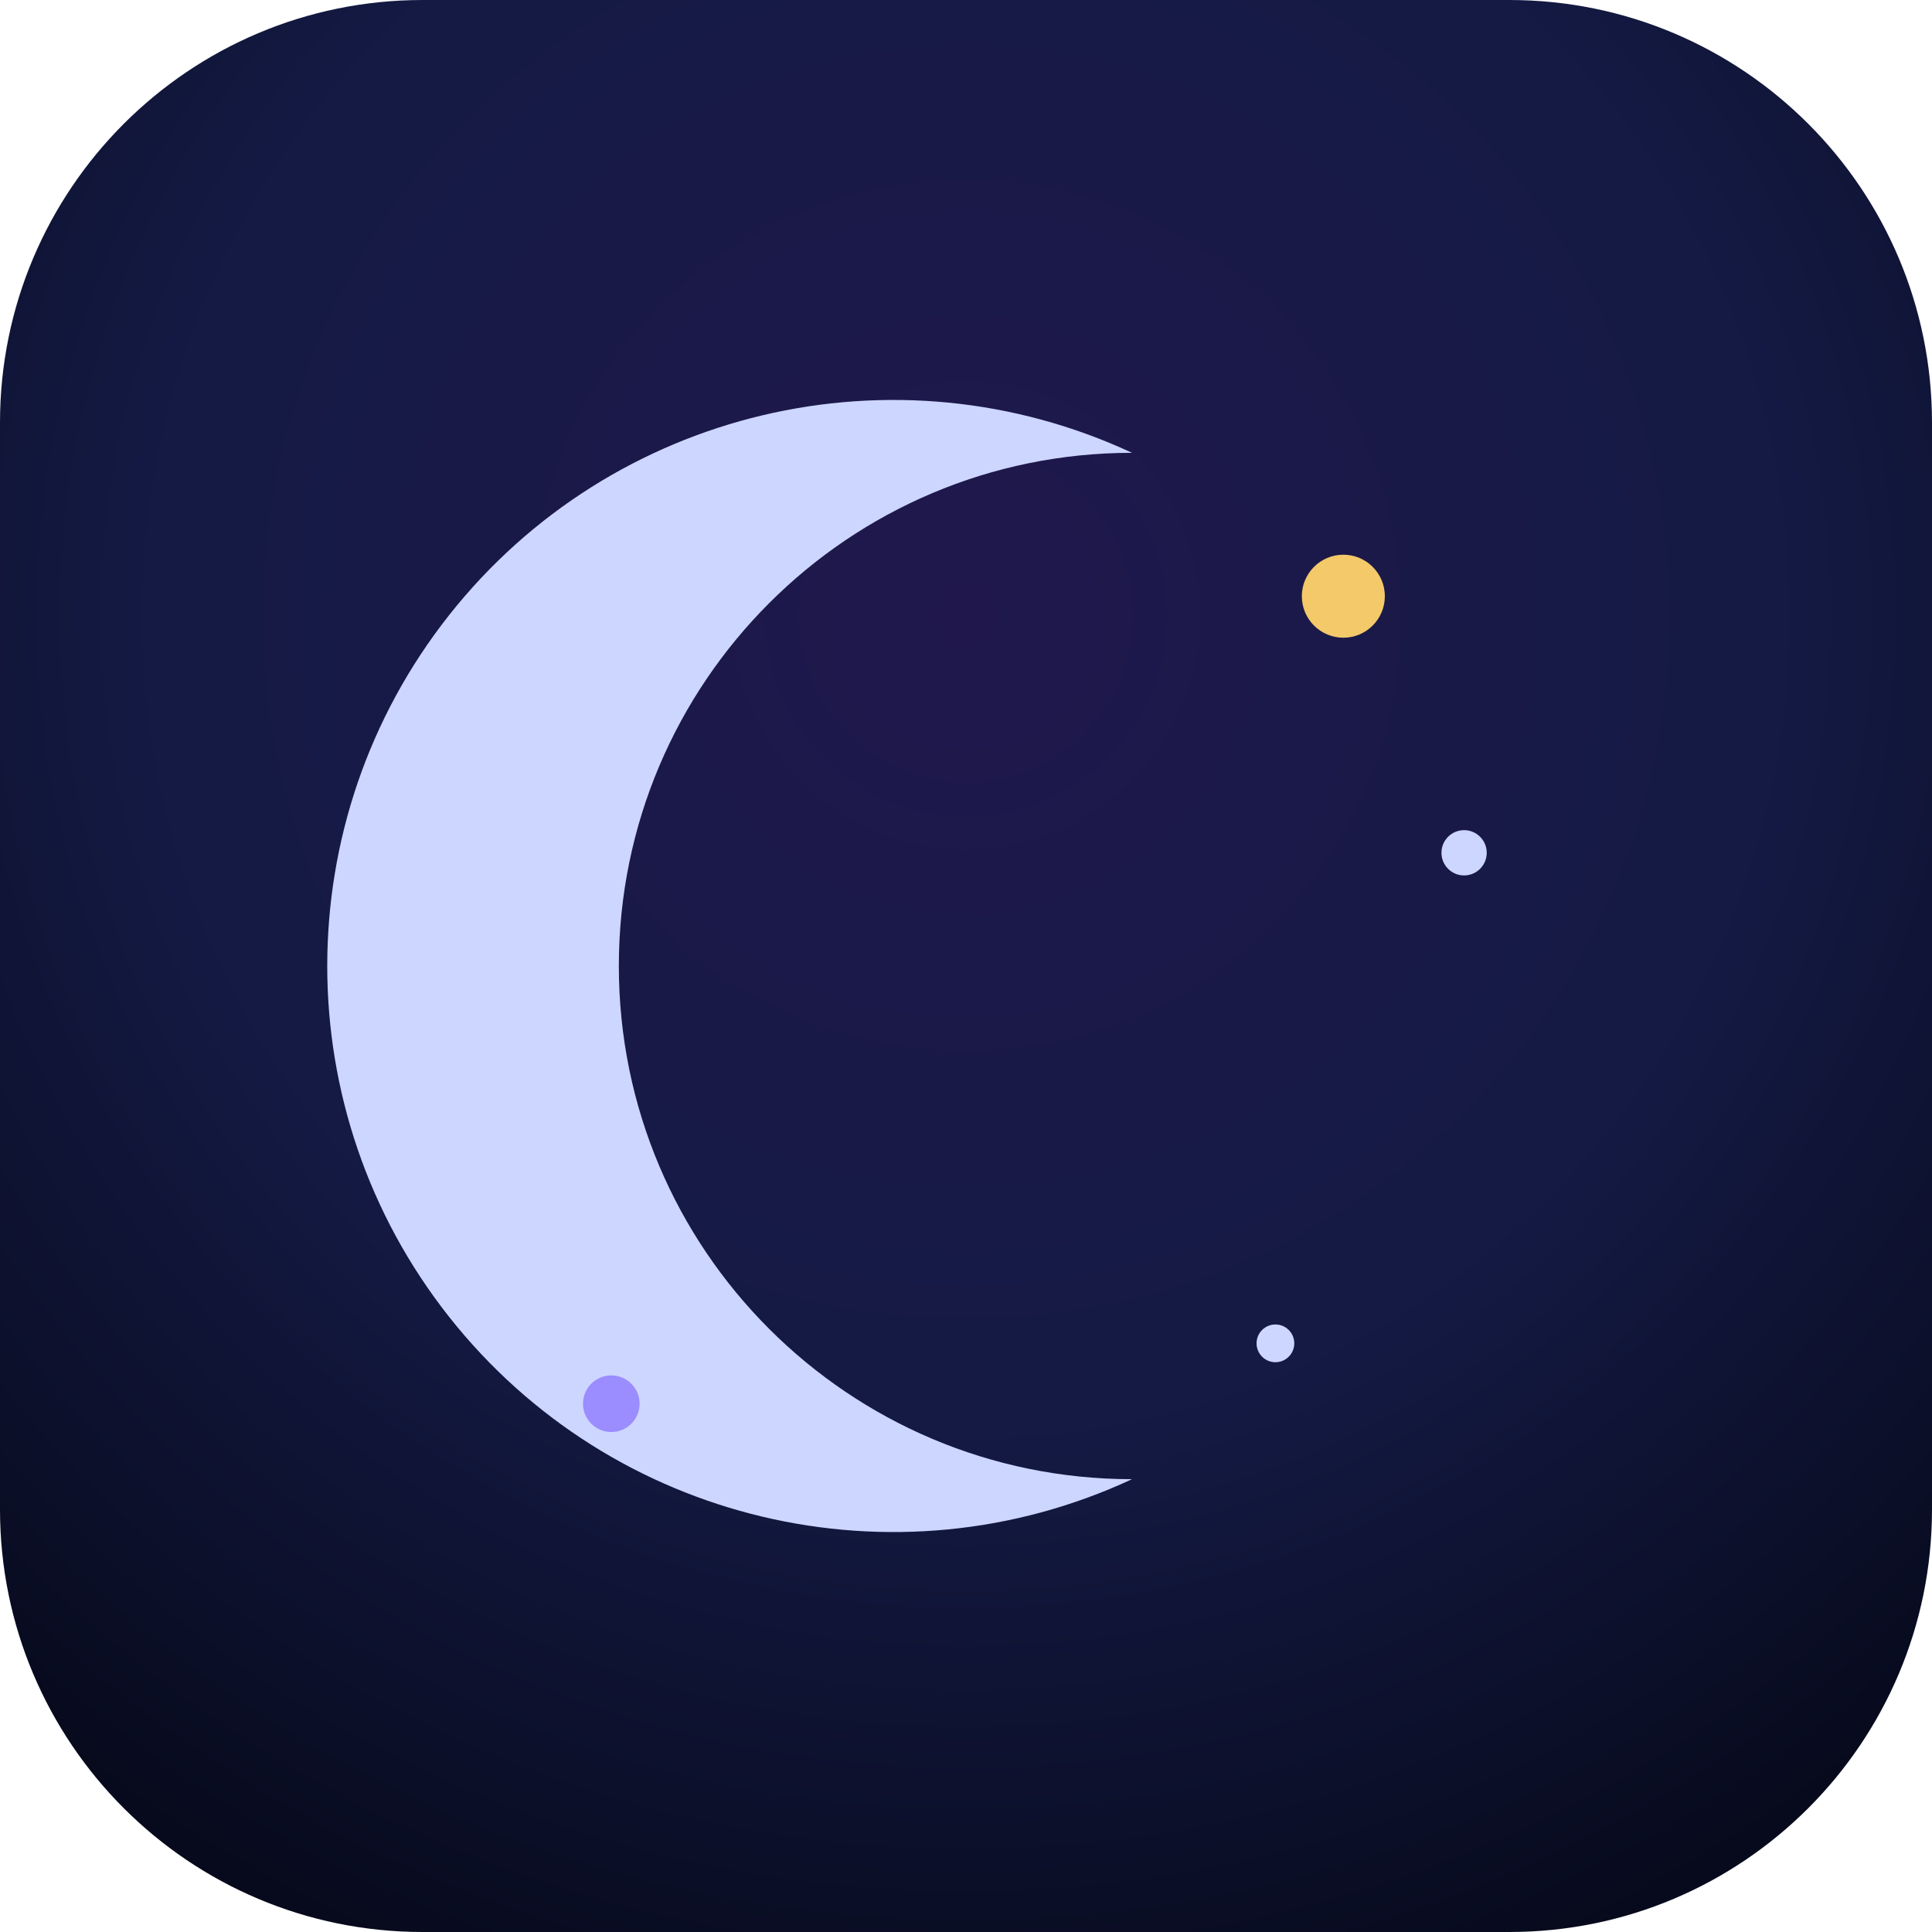
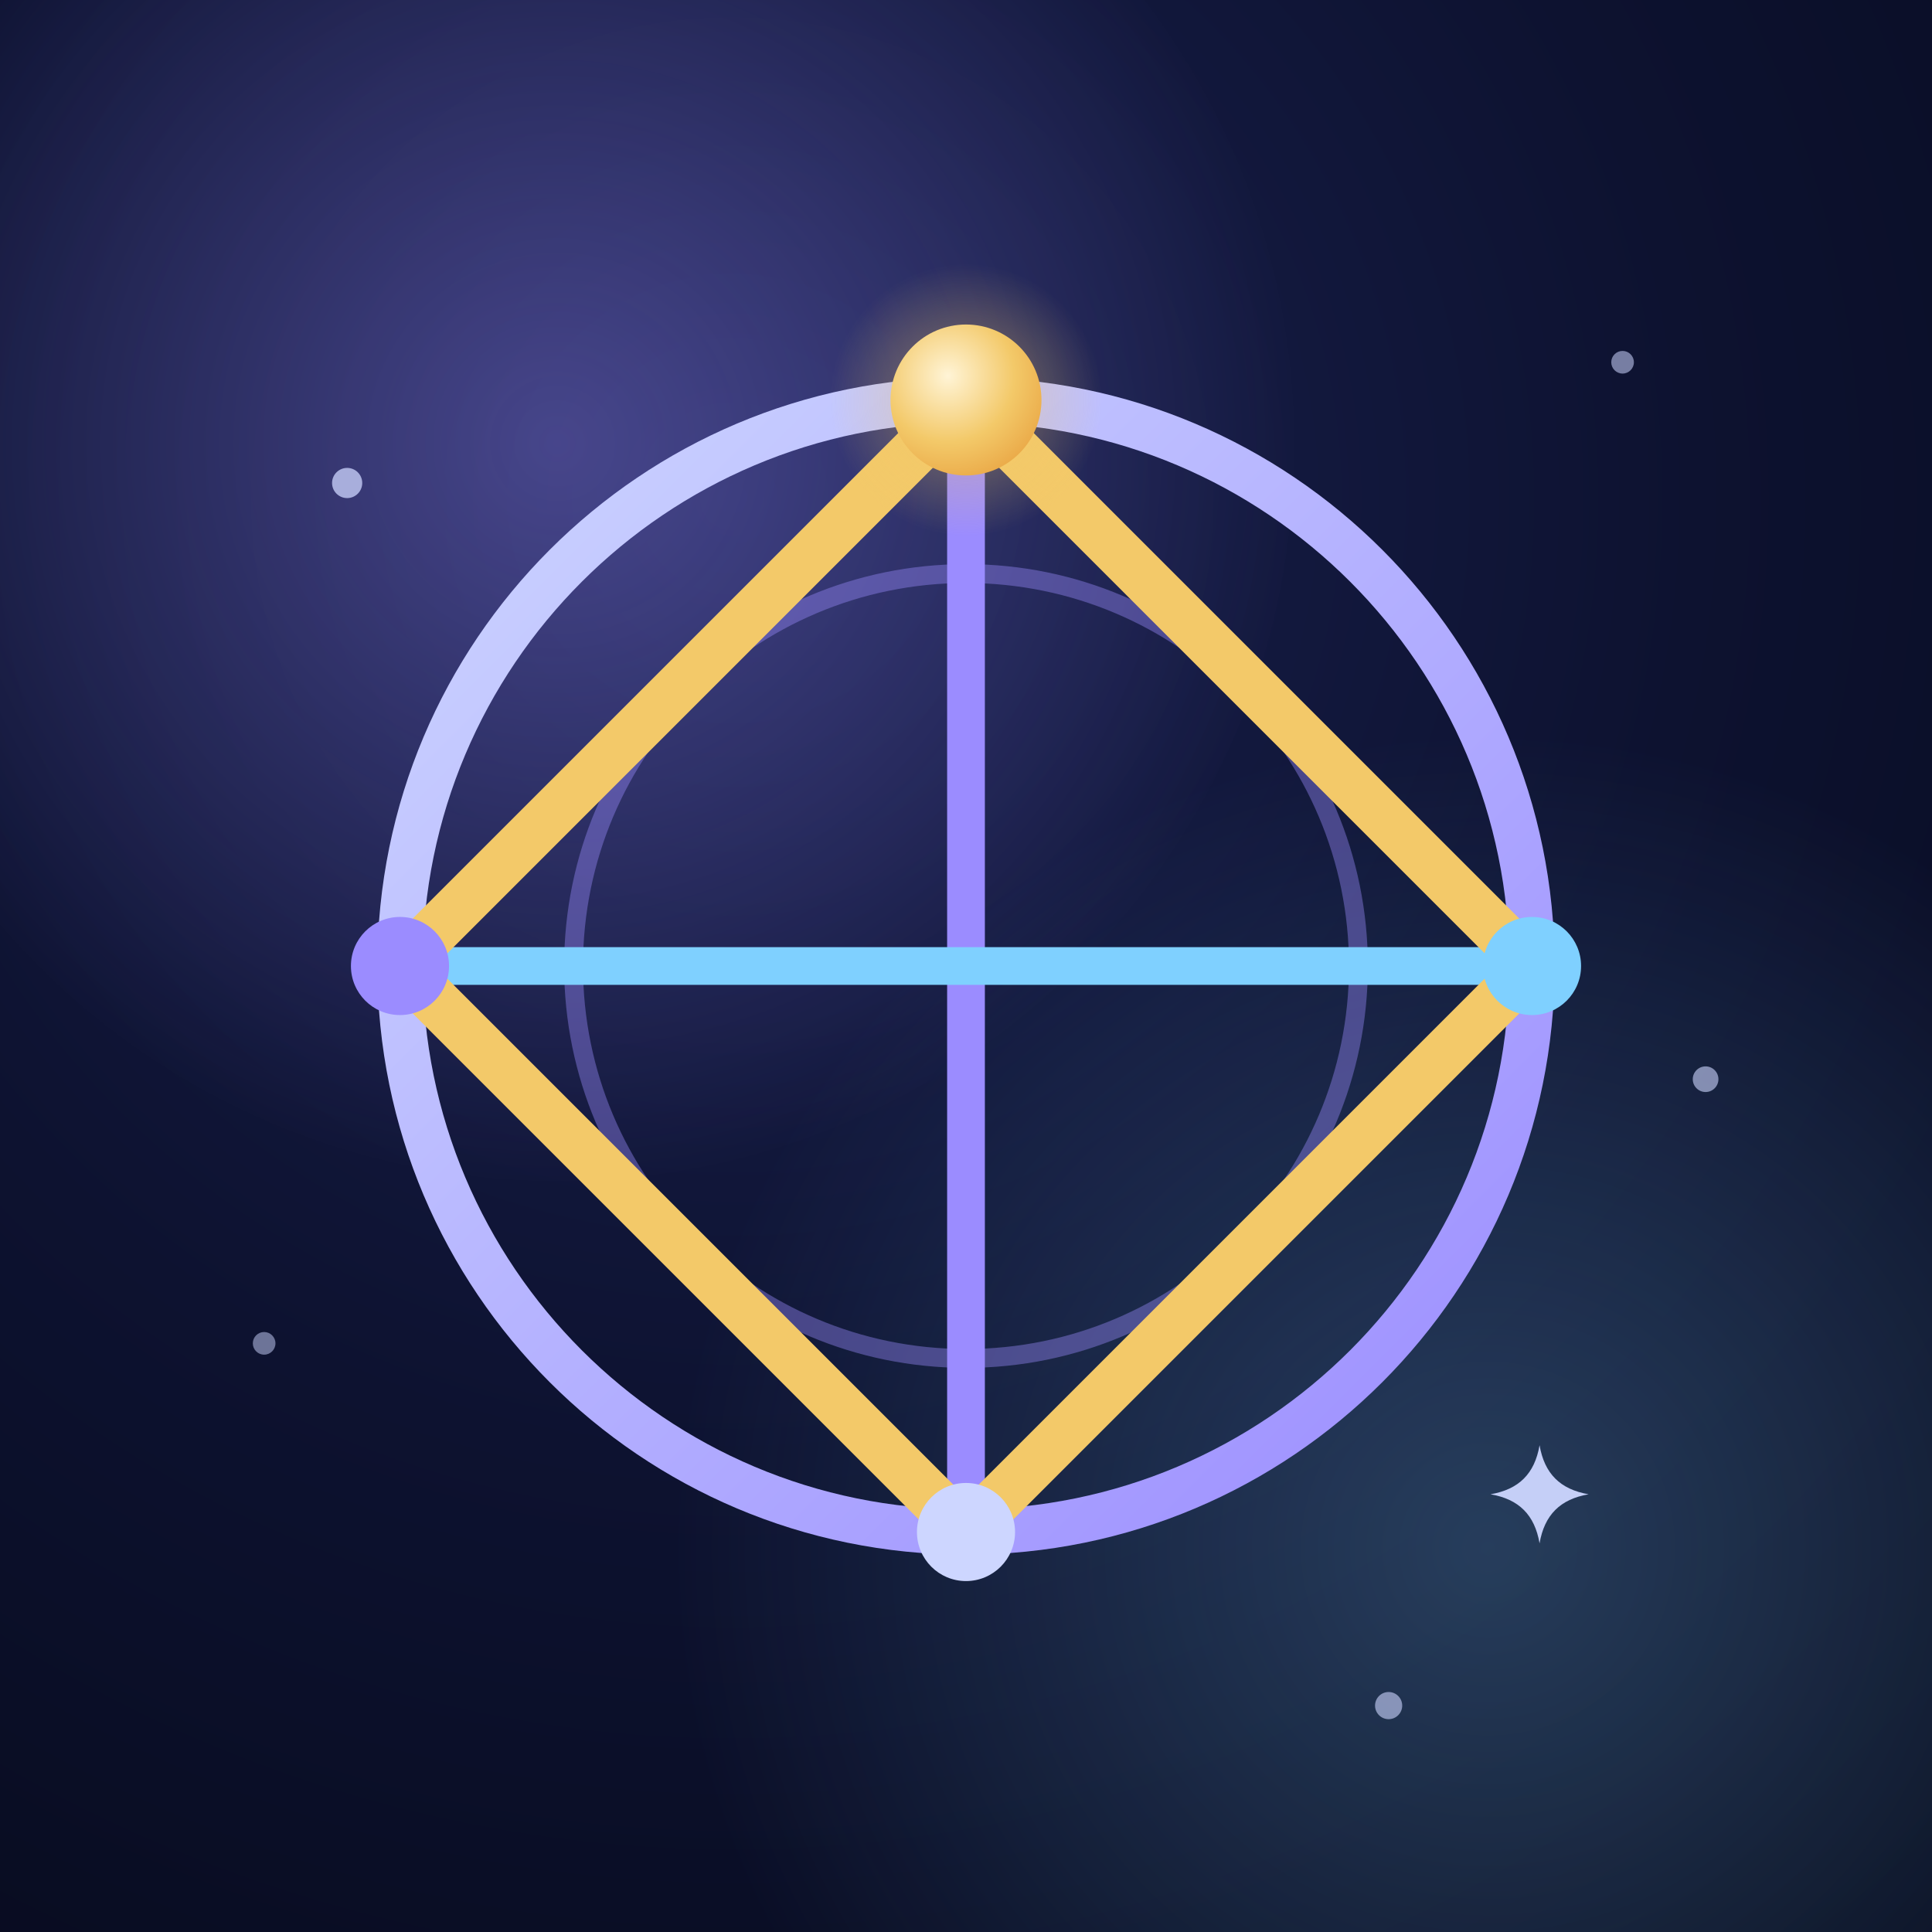
<svg xmlns="http://www.w3.org/2000/svg" viewBox="0 0 512 512">
  <defs>
-     <radialGradient id="bg" cx="50%" cy="32%" r="75%">
-       <stop offset="0%" stop-color="#20184d" />
-       <stop offset="55%" stop-color="#141a44" />
+     <radialGradient id="bg" cx="38%" cy="26%" r="95%">
+       <stop offset="0%" stop-color="#1a2150" />
+       <stop offset="52%" stop-color="#0d1230" />
      <stop offset="100%" stop-color="#070a1c" />
    </radialGradient>
+     <radialGradient id="av" cx="50%" cy="50%" r="50%">
+       <stop offset="0%" stop-color="#9b8cff" stop-opacity="0.36" />
+       <stop offset="100%" stop-color="#9b8cff" stop-opacity="0" />
+     </radialGradient>
+     <radialGradient id="ac" cx="50%" cy="50%" r="50%">
+       <stop offset="0%" stop-color="#7fd0ff" stop-opacity="0.24" />
+       <stop offset="100%" stop-color="#7fd0ff" stop-opacity="0" />
+     </radialGradient>
+     <linearGradient id="ring" x1="0" y1="0" x2="1" y2="1">
+       <stop offset="0%" stop-color="#cdd6ff" />
+       <stop offset="100%" stop-color="#9b8cff" />
+     </linearGradient>
+     <radialGradient id="sun" cx="38%" cy="34%" r="80%">
+       <stop offset="0%" stop-color="#fff4d6" />
+       <stop offset="55%" stop-color="#f3c969" />
+       <stop offset="100%" stop-color="#e8a03e" />
+     </radialGradient>
+     <radialGradient id="halo" cx="50%" cy="50%" r="50%">
+       <stop offset="0%" stop-color="#f3c969" stop-opacity="0.5" />
+       <stop offset="100%" stop-color="#f3c969" stop-opacity="0" />
+     </radialGradient>
  </defs>
-   <rect width="512" height="512" rx="112" fill="url(#bg)" />
-   <path d="M300 120a150 150 0 1 0 0 272 124 124 0 1 1 0-272z" fill="#cdd6ff" />
-   <circle cx="356" cy="158" r="11" fill="#f3c969" />
-   <circle cx="388" cy="226" r="6" fill="#cdd6ff" />
-   <circle cx="162" cy="372" r="7.5" fill="#9b8cff" />
-   <circle cx="338" cy="356" r="5" fill="#cdd6ff" />
+   <rect width="512" height="512" fill="url(#bg)" />
+   <circle cx="148" cy="118" r="195" fill="url(#av)" />
+   <circle cx="394" cy="410" r="215" fill="url(#ac)" />
+   <g fill="#cdd6ff">
+     <circle cx="92" cy="128" r="4" opacity="0.75" />
+     <circle cx="430" cy="96" r="3" opacity="0.55" />
+     <circle cx="452" cy="286" r="3.4" opacity="0.6" />
+     <circle cx="70" cy="356" r="3" opacity="0.5" />
+     <circle cx="368" cy="452" r="3.6" opacity="0.6" />
+   </g>
+   <path d="M408 383 c1.3 7.54 5.46 11.7 13 13 c-7.54 1.3 -11.7 5.46 -13 13 c-1.3 -7.54 -5.46 -11.7 -13 -13 c7.54 -1.3 11.7 -5.46 13 -13 z" fill="#cdd6ff" opacity="0.95" />
+   <circle cx="256" cy="256" r="150" fill="none" stroke="url(#ring)" stroke-width="12" />
+   <circle cx="256" cy="256" r="104" fill="none" stroke="#9b8cff" stroke-width="5" opacity="0.4" />
+   <path d="M256 106 L256 406" fill="none" stroke="#9b8cff" stroke-width="10" stroke-linecap="round" stroke-linejoin="round" />
+   <path d="M406 256 L106 256" fill="none" stroke="#7fd0ff" stroke-width="10" stroke-linecap="round" stroke-linejoin="round" />
+   <path d="M256 106 L406 256 L256 406 L106 256 Z" fill="none" stroke="#f3c969" stroke-width="13" stroke-linecap="round" stroke-linejoin="round" />
+   <circle cx="256" cy="106" r="36" fill="url(#halo)" />
+   <circle cx="256" cy="106" r="20" fill="url(#sun)" />
+   <circle cx="406" cy="256" r="13" fill="#7fd0ff" />
+   <circle cx="256" cy="406" r="13" fill="#cdd6ff" />
+   <circle cx="106" cy="256" r="13" fill="#9b8cff" />
</svg>
